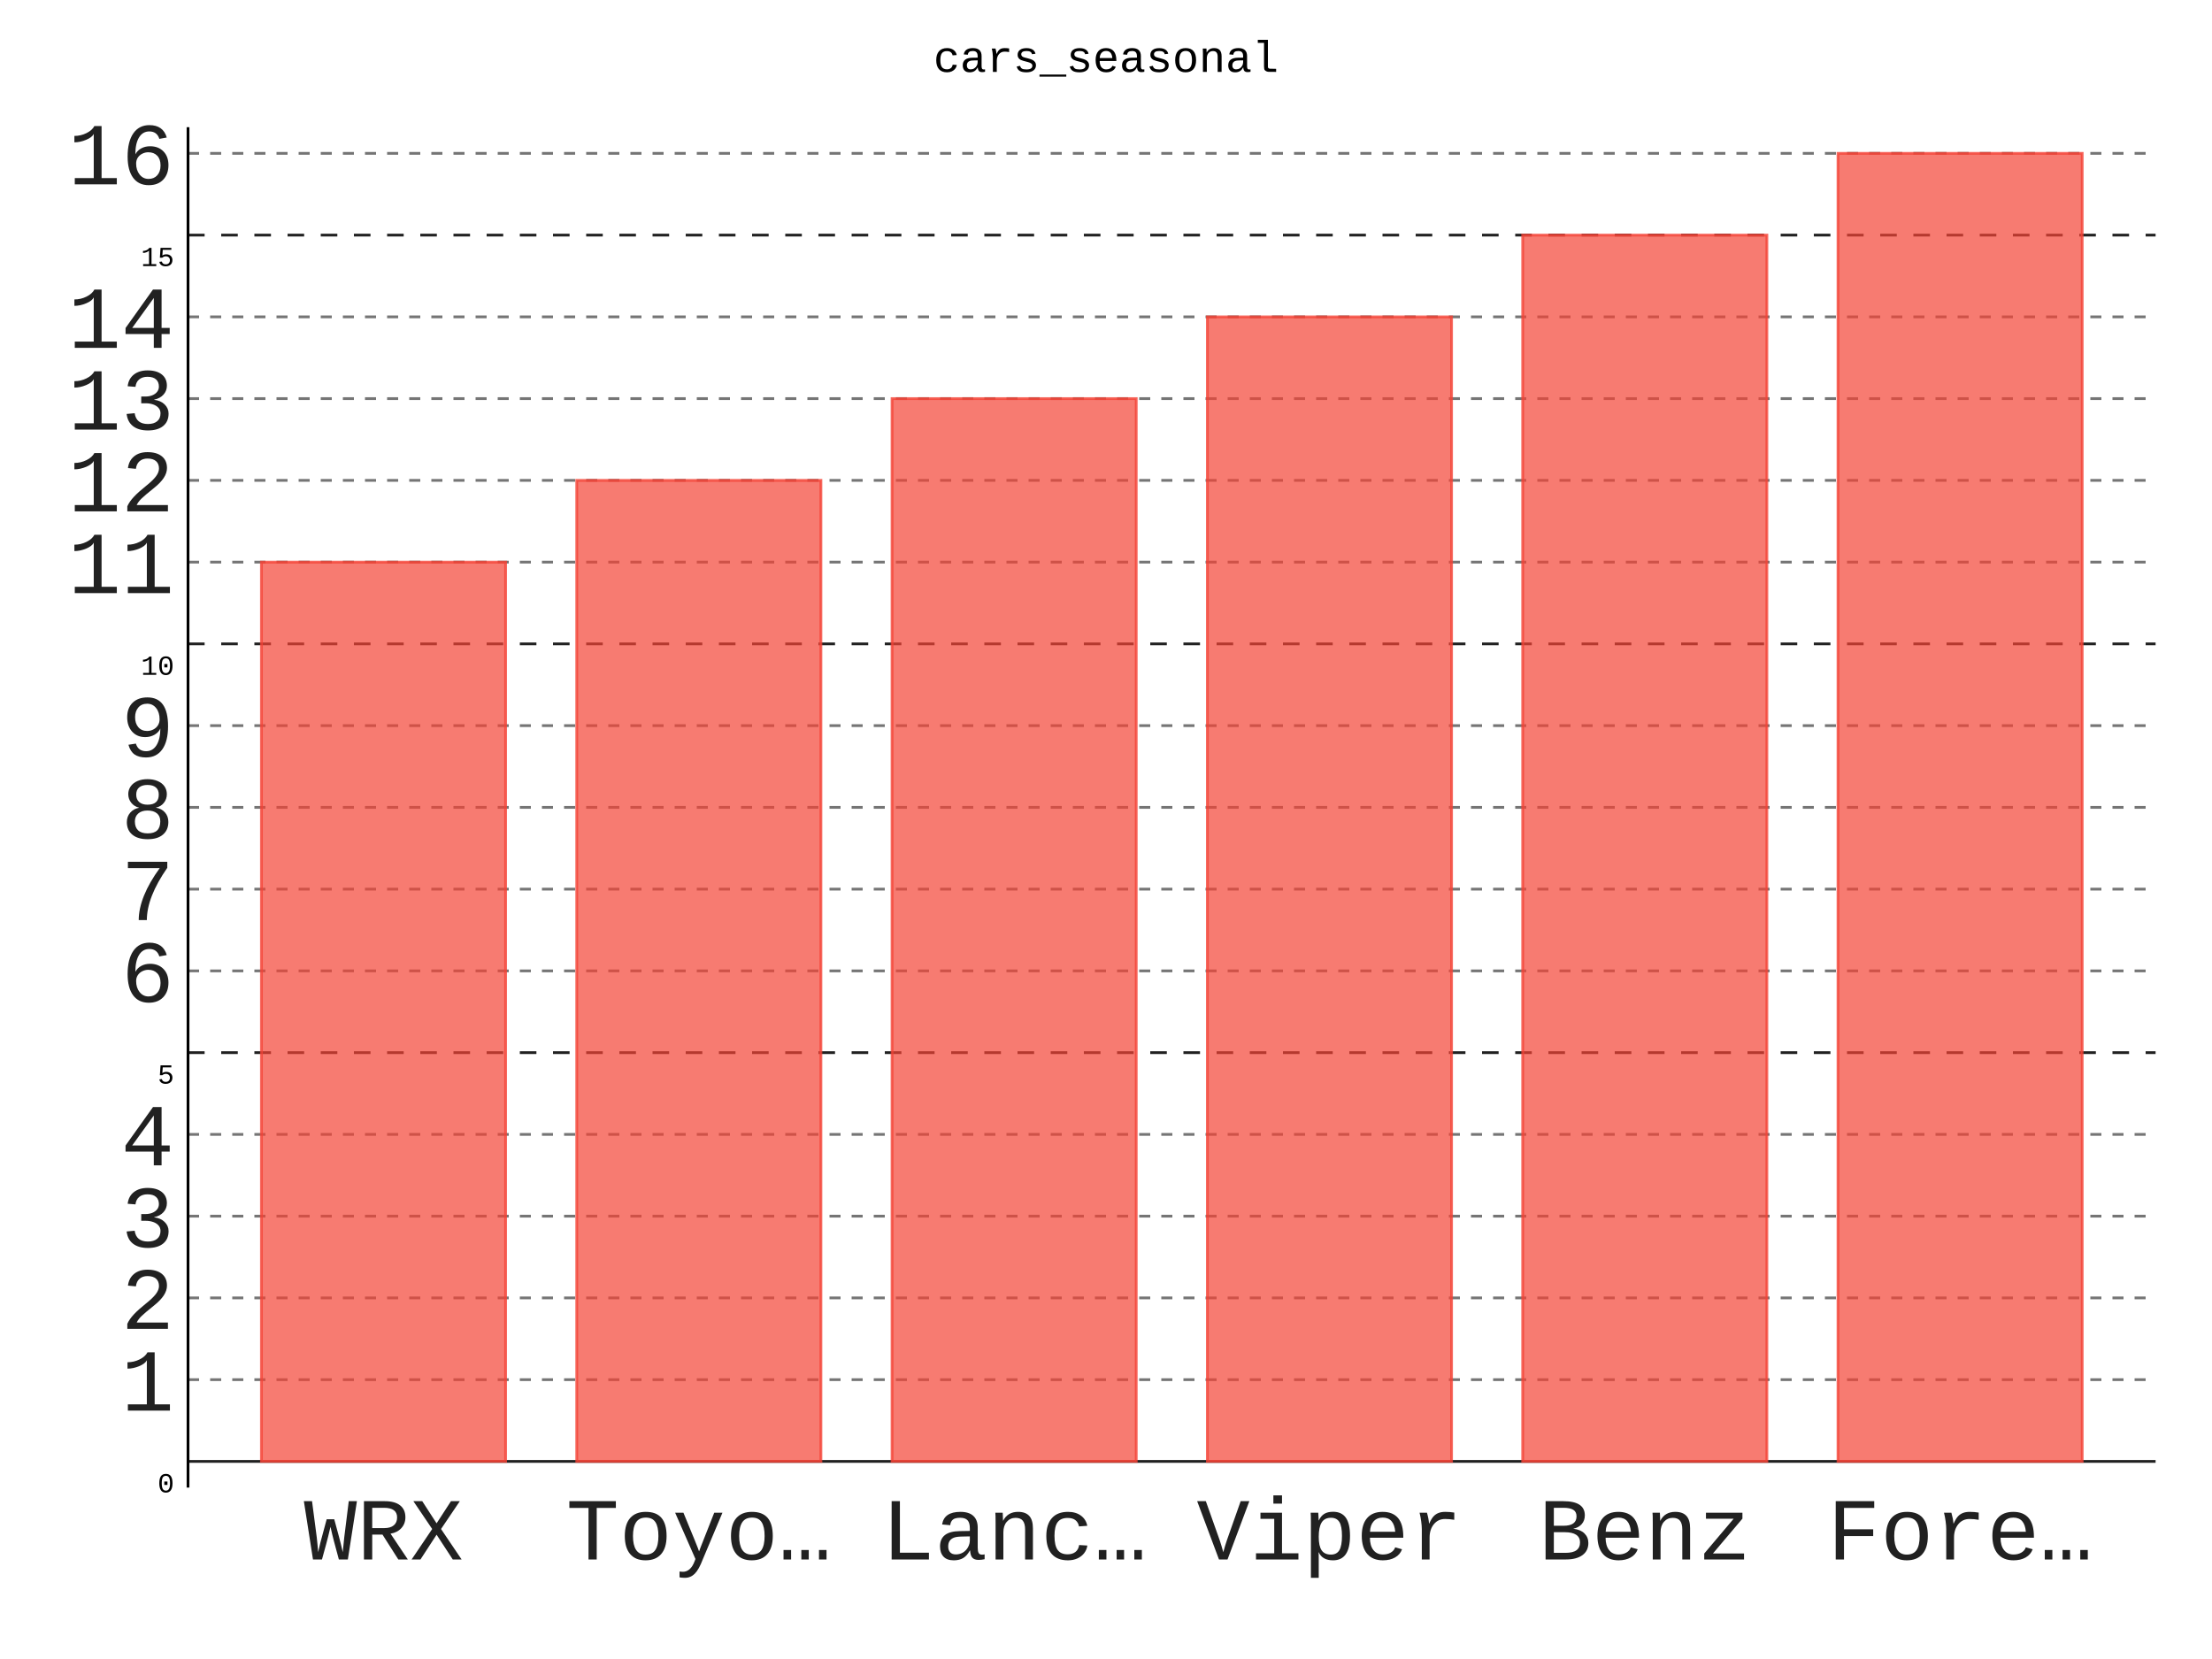
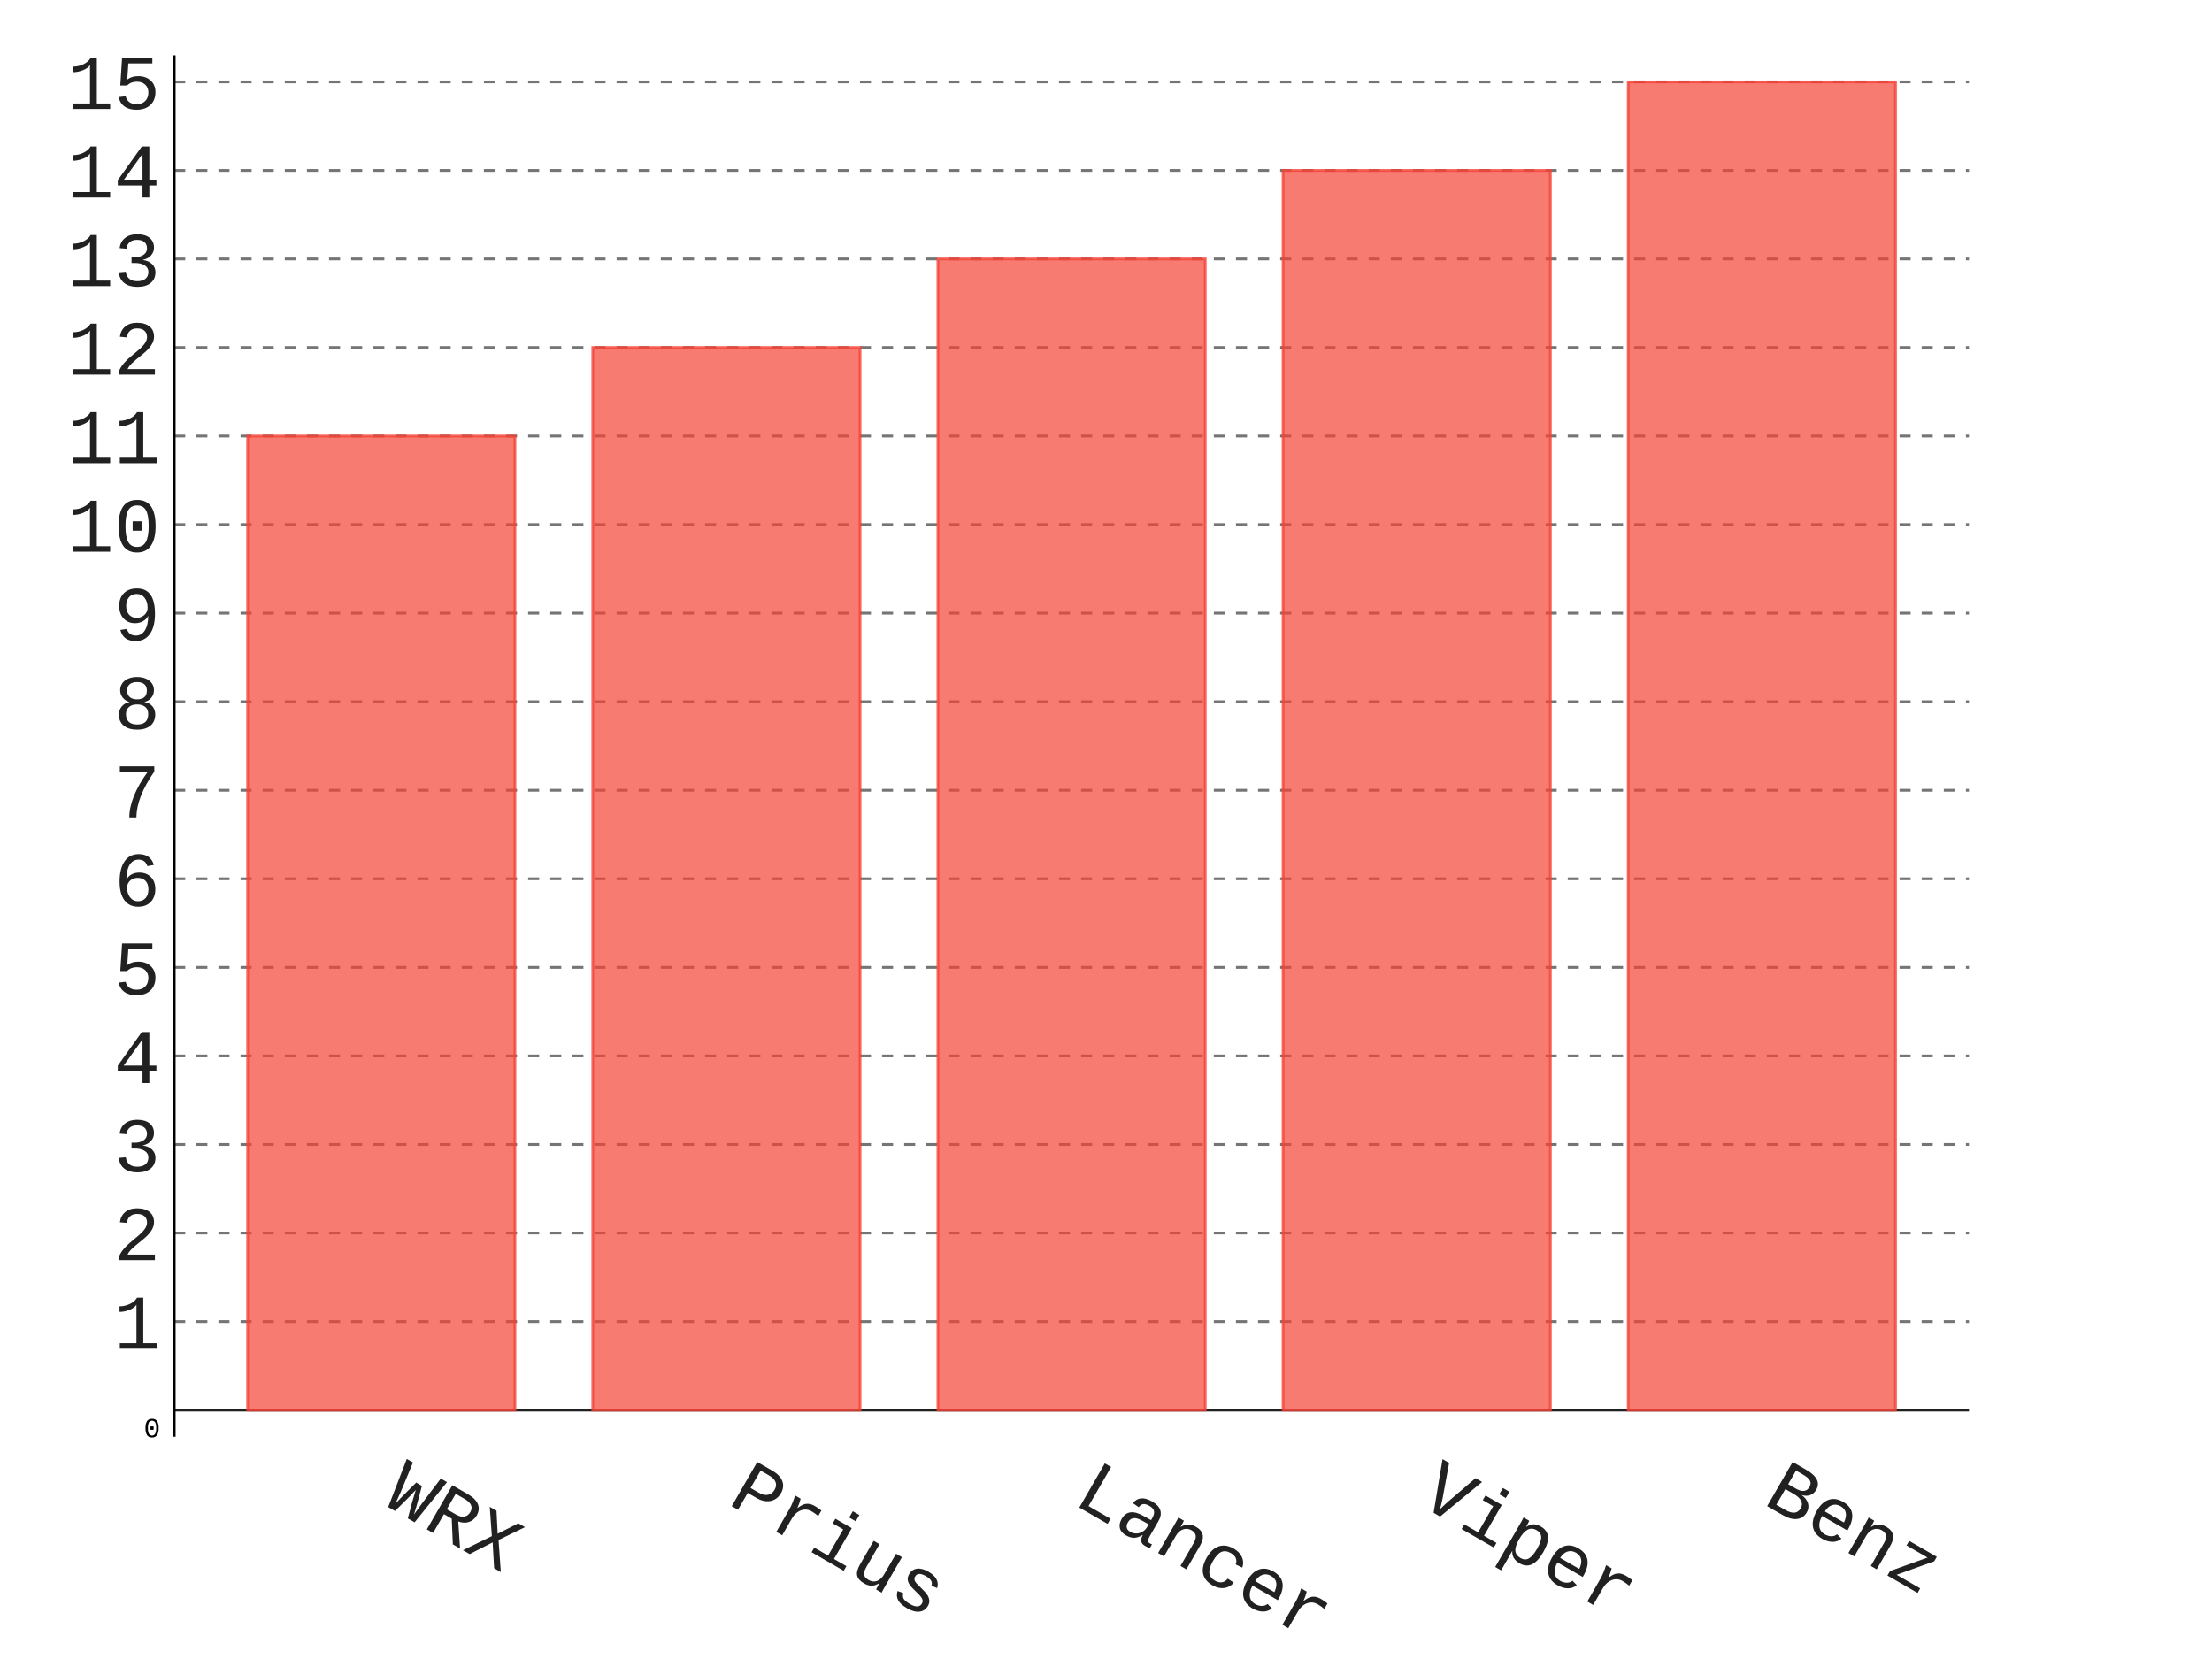
- <svg xmlns="http://www.w3.org/2000/svg" class="pygal-chart" id="chart-b4269588-c67c-4a1d-ac45-f4c6a3f82140" viewBox="0 0 800 600">
+ <svg xmlns="http://www.w3.org/2000/svg" class="pygal-chart" id="chart-e93a67d8-8873-490f-8a73-181ff3e9ae32" viewBox="0 0 800 600">
  <defs>
-     <style type="text/css">#chart-b4269588-c67c-4a1d-ac45-f4c6a3f82140{-webkit-user-select:none;-webkit-font-smoothing:antialiased;font-family:Consolas,"Liberation Mono",Menlo,Courier,monospace}#chart-b4269588-c67c-4a1d-ac45-f4c6a3f82140 .title{font-family:Consolas,"Liberation Mono",Menlo,Courier,monospace;font-size:16px}#chart-b4269588-c67c-4a1d-ac45-f4c6a3f82140 .legends .legend text{font-family:Consolas,"Liberation Mono",Menlo,Courier,monospace;font-size:14px}#chart-b4269588-c67c-4a1d-ac45-f4c6a3f82140 .axis text{font-family:Consolas,"Liberation Mono",Menlo,Courier,monospace;font-size:32px}#chart-b4269588-c67c-4a1d-ac45-f4c6a3f82140 .axis text.major{font-family:Consolas,"Liberation Mono",Menlo,Courier,monospace;font-size:10px}#chart-b4269588-c67c-4a1d-ac45-f4c6a3f82140 .text-overlay text.value{font-family:Consolas,"Liberation Mono",Menlo,Courier,monospace;font-size:16px}#chart-b4269588-c67c-4a1d-ac45-f4c6a3f82140 .text-overlay text.label{font-family:Consolas,"Liberation Mono",Menlo,Courier,monospace;font-size:10px}#chart-b4269588-c67c-4a1d-ac45-f4c6a3f82140 .tooltip{font-family:Consolas,"Liberation Mono",Menlo,Courier,monospace;font-size:14px}#chart-b4269588-c67c-4a1d-ac45-f4c6a3f82140 text.no_data{font-family:Consolas,"Liberation Mono",Menlo,Courier,monospace;font-size:64px}
- #chart-b4269588-c67c-4a1d-ac45-f4c6a3f82140{background-color:transparent}#chart-b4269588-c67c-4a1d-ac45-f4c6a3f82140 path,#chart-b4269588-c67c-4a1d-ac45-f4c6a3f82140 line,#chart-b4269588-c67c-4a1d-ac45-f4c6a3f82140 rect,#chart-b4269588-c67c-4a1d-ac45-f4c6a3f82140 circle{-webkit-transition:150ms;-moz-transition:150ms;transition:150ms}#chart-b4269588-c67c-4a1d-ac45-f4c6a3f82140 .graph &gt; .background{fill:transparent}#chart-b4269588-c67c-4a1d-ac45-f4c6a3f82140 .plot &gt; .background{fill:rgba(255,255,255,1)}#chart-b4269588-c67c-4a1d-ac45-f4c6a3f82140 .graph{fill:rgba(0,0,0,.87)}#chart-b4269588-c67c-4a1d-ac45-f4c6a3f82140 text.no_data{fill:rgba(0,0,0,1)}#chart-b4269588-c67c-4a1d-ac45-f4c6a3f82140 .title{fill:rgba(0,0,0,1)}#chart-b4269588-c67c-4a1d-ac45-f4c6a3f82140 .legends .legend text{fill:rgba(0,0,0,.87)}#chart-b4269588-c67c-4a1d-ac45-f4c6a3f82140 .legends .legend:hover text{fill:rgba(0,0,0,1)}#chart-b4269588-c67c-4a1d-ac45-f4c6a3f82140 .axis .line{stroke:rgba(0,0,0,1)}#chart-b4269588-c67c-4a1d-ac45-f4c6a3f82140 .axis .guide.line{stroke:rgba(0,0,0,.54)}#chart-b4269588-c67c-4a1d-ac45-f4c6a3f82140 .axis .major.line{stroke:rgba(0,0,0,.87)}#chart-b4269588-c67c-4a1d-ac45-f4c6a3f82140 .axis text.major{fill:rgba(0,0,0,1)}#chart-b4269588-c67c-4a1d-ac45-f4c6a3f82140 .axis.y .guides:hover .guide.line,#chart-b4269588-c67c-4a1d-ac45-f4c6a3f82140 .line-graph .axis.x .guides:hover .guide.line,#chart-b4269588-c67c-4a1d-ac45-f4c6a3f82140 .stackedline-graph .axis.x .guides:hover .guide.line,#chart-b4269588-c67c-4a1d-ac45-f4c6a3f82140 .xy-graph .axis.x .guides:hover .guide.line{stroke:rgba(0,0,0,1)}#chart-b4269588-c67c-4a1d-ac45-f4c6a3f82140 .axis .guides:hover text{fill:rgba(0,0,0,1)}#chart-b4269588-c67c-4a1d-ac45-f4c6a3f82140 .reactive{fill-opacity:.7;stroke-opacity:.8}#chart-b4269588-c67c-4a1d-ac45-f4c6a3f82140 .ci{stroke:rgba(0,0,0,.87)}#chart-b4269588-c67c-4a1d-ac45-f4c6a3f82140 .reactive.active,#chart-b4269588-c67c-4a1d-ac45-f4c6a3f82140 .active .reactive{fill-opacity:.8;stroke-opacity:.9;stroke-width:4}#chart-b4269588-c67c-4a1d-ac45-f4c6a3f82140 .ci .reactive.active{stroke-width:1.5}#chart-b4269588-c67c-4a1d-ac45-f4c6a3f82140 .series text{fill:rgba(0,0,0,1)}#chart-b4269588-c67c-4a1d-ac45-f4c6a3f82140 .tooltip rect{fill:rgba(255,255,255,1);stroke:rgba(0,0,0,1);-webkit-transition:opacity 150ms;-moz-transition:opacity 150ms;transition:opacity 150ms}#chart-b4269588-c67c-4a1d-ac45-f4c6a3f82140 .tooltip .label{fill:rgba(0,0,0,.87)}#chart-b4269588-c67c-4a1d-ac45-f4c6a3f82140 .tooltip .label{fill:rgba(0,0,0,.87)}#chart-b4269588-c67c-4a1d-ac45-f4c6a3f82140 .tooltip .legend{font-size:.8em;fill:rgba(0,0,0,.54)}#chart-b4269588-c67c-4a1d-ac45-f4c6a3f82140 .tooltip .x_label{font-size:.6em;fill:rgba(0,0,0,1)}#chart-b4269588-c67c-4a1d-ac45-f4c6a3f82140 .tooltip .xlink{font-size:.5em;text-decoration:underline}#chart-b4269588-c67c-4a1d-ac45-f4c6a3f82140 .tooltip .value{font-size:1.5em}#chart-b4269588-c67c-4a1d-ac45-f4c6a3f82140 .bound{font-size:.5em}#chart-b4269588-c67c-4a1d-ac45-f4c6a3f82140 .max-value{font-size:.75em;fill:rgba(0,0,0,.54)}#chart-b4269588-c67c-4a1d-ac45-f4c6a3f82140 .map-element{fill:rgba(255,255,255,1);stroke:rgba(0,0,0,.54) !important}#chart-b4269588-c67c-4a1d-ac45-f4c6a3f82140 .map-element .reactive{fill-opacity:inherit;stroke-opacity:inherit}#chart-b4269588-c67c-4a1d-ac45-f4c6a3f82140 .color-0,#chart-b4269588-c67c-4a1d-ac45-f4c6a3f82140 .color-0 a:visited{stroke:#F44336;fill:#F44336}#chart-b4269588-c67c-4a1d-ac45-f4c6a3f82140 .text-overlay .color-0 text{fill:black}
- #chart-b4269588-c67c-4a1d-ac45-f4c6a3f82140 text.no_data{text-anchor:middle}#chart-b4269588-c67c-4a1d-ac45-f4c6a3f82140 .guide.line{fill:none}#chart-b4269588-c67c-4a1d-ac45-f4c6a3f82140 .centered{text-anchor:middle}#chart-b4269588-c67c-4a1d-ac45-f4c6a3f82140 .title{text-anchor:middle}#chart-b4269588-c67c-4a1d-ac45-f4c6a3f82140 .legends .legend text{fill-opacity:1}#chart-b4269588-c67c-4a1d-ac45-f4c6a3f82140 .axis.x text{text-anchor:middle}#chart-b4269588-c67c-4a1d-ac45-f4c6a3f82140 .axis.x:not(.web) text[transform]{text-anchor:start}#chart-b4269588-c67c-4a1d-ac45-f4c6a3f82140 .axis.x:not(.web) text[transform].backwards{text-anchor:end}#chart-b4269588-c67c-4a1d-ac45-f4c6a3f82140 .axis.y text{text-anchor:end}#chart-b4269588-c67c-4a1d-ac45-f4c6a3f82140 .axis.y text[transform].backwards{text-anchor:start}#chart-b4269588-c67c-4a1d-ac45-f4c6a3f82140 .axis.y2 text{text-anchor:start}#chart-b4269588-c67c-4a1d-ac45-f4c6a3f82140 .axis.y2 text[transform].backwards{text-anchor:end}#chart-b4269588-c67c-4a1d-ac45-f4c6a3f82140 .axis .guide.line{stroke-dasharray:4,4}#chart-b4269588-c67c-4a1d-ac45-f4c6a3f82140 .axis .major.guide.line{stroke-dasharray:6,6}#chart-b4269588-c67c-4a1d-ac45-f4c6a3f82140 .horizontal .axis.y .guide.line,#chart-b4269588-c67c-4a1d-ac45-f4c6a3f82140 .horizontal .axis.y2 .guide.line,#chart-b4269588-c67c-4a1d-ac45-f4c6a3f82140 .vertical .axis.x .guide.line{opacity:0}#chart-b4269588-c67c-4a1d-ac45-f4c6a3f82140 .horizontal .axis.always_show .guide.line,#chart-b4269588-c67c-4a1d-ac45-f4c6a3f82140 .vertical .axis.always_show .guide.line{opacity:1 !important}#chart-b4269588-c67c-4a1d-ac45-f4c6a3f82140 .axis.y .guides:hover .guide.line,#chart-b4269588-c67c-4a1d-ac45-f4c6a3f82140 .axis.y2 .guides:hover .guide.line,#chart-b4269588-c67c-4a1d-ac45-f4c6a3f82140 .axis.x .guides:hover .guide.line{opacity:1}#chart-b4269588-c67c-4a1d-ac45-f4c6a3f82140 .axis .guides:hover text{opacity:1}#chart-b4269588-c67c-4a1d-ac45-f4c6a3f82140 .nofill{fill:none}#chart-b4269588-c67c-4a1d-ac45-f4c6a3f82140 .subtle-fill{fill-opacity:.2}#chart-b4269588-c67c-4a1d-ac45-f4c6a3f82140 .dot{stroke-width:1px;fill-opacity:1}#chart-b4269588-c67c-4a1d-ac45-f4c6a3f82140 .dot.active{stroke-width:5px}#chart-b4269588-c67c-4a1d-ac45-f4c6a3f82140 .dot.negative{fill:transparent}#chart-b4269588-c67c-4a1d-ac45-f4c6a3f82140 text,#chart-b4269588-c67c-4a1d-ac45-f4c6a3f82140 tspan{stroke:none !important}#chart-b4269588-c67c-4a1d-ac45-f4c6a3f82140 .series text.active{opacity:1}#chart-b4269588-c67c-4a1d-ac45-f4c6a3f82140 .tooltip rect{fill-opacity:.95;stroke-width:.5}#chart-b4269588-c67c-4a1d-ac45-f4c6a3f82140 .tooltip text{fill-opacity:1}#chart-b4269588-c67c-4a1d-ac45-f4c6a3f82140 .showable{visibility:hidden}#chart-b4269588-c67c-4a1d-ac45-f4c6a3f82140 .showable.shown{visibility:visible}#chart-b4269588-c67c-4a1d-ac45-f4c6a3f82140 .gauge-background{fill:rgba(229,229,229,1);stroke:none}#chart-b4269588-c67c-4a1d-ac45-f4c6a3f82140 .bg-lines{stroke:transparent;stroke-width:2px}</style>
+     <style type="text/css">#chart-e93a67d8-8873-490f-8a73-181ff3e9ae32{-webkit-user-select:none;-webkit-font-smoothing:antialiased;font-family:Consolas,"Liberation Mono",Menlo,Courier,monospace}#chart-e93a67d8-8873-490f-8a73-181ff3e9ae32 .title{font-family:Consolas,"Liberation Mono",Menlo,Courier,monospace;font-size:16px}#chart-e93a67d8-8873-490f-8a73-181ff3e9ae32 .legends .legend text{font-family:Consolas,"Liberation Mono",Menlo,Courier,monospace;font-size:32px}#chart-e93a67d8-8873-490f-8a73-181ff3e9ae32 .axis text{font-family:Consolas,"Liberation Mono",Menlo,Courier,monospace;font-size:28px}#chart-e93a67d8-8873-490f-8a73-181ff3e9ae32 .axis text.major{font-family:Consolas,"Liberation Mono",Menlo,Courier,monospace;font-size:10px}#chart-e93a67d8-8873-490f-8a73-181ff3e9ae32 .text-overlay text.value{font-family:Consolas,"Liberation Mono",Menlo,Courier,monospace;font-size:16px}#chart-e93a67d8-8873-490f-8a73-181ff3e9ae32 .text-overlay text.label{font-family:Consolas,"Liberation Mono",Menlo,Courier,monospace;font-size:10px}#chart-e93a67d8-8873-490f-8a73-181ff3e9ae32 .tooltip{font-family:Consolas,"Liberation Mono",Menlo,Courier,monospace;font-size:14px}#chart-e93a67d8-8873-490f-8a73-181ff3e9ae32 text.no_data{font-family:Consolas,"Liberation Mono",Menlo,Courier,monospace;font-size:64px}
+ #chart-e93a67d8-8873-490f-8a73-181ff3e9ae32{background-color:transparent}#chart-e93a67d8-8873-490f-8a73-181ff3e9ae32 path,#chart-e93a67d8-8873-490f-8a73-181ff3e9ae32 line,#chart-e93a67d8-8873-490f-8a73-181ff3e9ae32 rect,#chart-e93a67d8-8873-490f-8a73-181ff3e9ae32 circle{-webkit-transition:150ms;-moz-transition:150ms;transition:150ms}#chart-e93a67d8-8873-490f-8a73-181ff3e9ae32 .graph &gt; .background{fill:transparent}#chart-e93a67d8-8873-490f-8a73-181ff3e9ae32 .plot &gt; .background{fill:rgba(255,255,255,1)}#chart-e93a67d8-8873-490f-8a73-181ff3e9ae32 .graph{fill:rgba(0,0,0,.87)}#chart-e93a67d8-8873-490f-8a73-181ff3e9ae32 text.no_data{fill:rgba(0,0,0,1)}#chart-e93a67d8-8873-490f-8a73-181ff3e9ae32 .title{fill:rgba(0,0,0,1)}#chart-e93a67d8-8873-490f-8a73-181ff3e9ae32 .legends .legend text{fill:rgba(0,0,0,.87)}#chart-e93a67d8-8873-490f-8a73-181ff3e9ae32 .legends .legend:hover text{fill:rgba(0,0,0,1)}#chart-e93a67d8-8873-490f-8a73-181ff3e9ae32 .axis .line{stroke:rgba(0,0,0,1)}#chart-e93a67d8-8873-490f-8a73-181ff3e9ae32 .axis .guide.line{stroke:rgba(0,0,0,.54)}#chart-e93a67d8-8873-490f-8a73-181ff3e9ae32 .axis .major.line{stroke:rgba(0,0,0,.87)}#chart-e93a67d8-8873-490f-8a73-181ff3e9ae32 .axis text.major{fill:rgba(0,0,0,1)}#chart-e93a67d8-8873-490f-8a73-181ff3e9ae32 .axis.y .guides:hover .guide.line,#chart-e93a67d8-8873-490f-8a73-181ff3e9ae32 .line-graph .axis.x .guides:hover .guide.line,#chart-e93a67d8-8873-490f-8a73-181ff3e9ae32 .stackedline-graph .axis.x .guides:hover .guide.line,#chart-e93a67d8-8873-490f-8a73-181ff3e9ae32 .xy-graph .axis.x .guides:hover .guide.line{stroke:rgba(0,0,0,1)}#chart-e93a67d8-8873-490f-8a73-181ff3e9ae32 .axis .guides:hover text{fill:rgba(0,0,0,1)}#chart-e93a67d8-8873-490f-8a73-181ff3e9ae32 .reactive{fill-opacity:.7;stroke-opacity:.8}#chart-e93a67d8-8873-490f-8a73-181ff3e9ae32 .ci{stroke:rgba(0,0,0,.87)}#chart-e93a67d8-8873-490f-8a73-181ff3e9ae32 .reactive.active,#chart-e93a67d8-8873-490f-8a73-181ff3e9ae32 .active .reactive{fill-opacity:.8;stroke-opacity:.9;stroke-width:4}#chart-e93a67d8-8873-490f-8a73-181ff3e9ae32 .ci .reactive.active{stroke-width:1.5}#chart-e93a67d8-8873-490f-8a73-181ff3e9ae32 .series text{fill:rgba(0,0,0,1)}#chart-e93a67d8-8873-490f-8a73-181ff3e9ae32 .tooltip rect{fill:rgba(255,255,255,1);stroke:rgba(0,0,0,1);-webkit-transition:opacity 150ms;-moz-transition:opacity 150ms;transition:opacity 150ms}#chart-e93a67d8-8873-490f-8a73-181ff3e9ae32 .tooltip .label{fill:rgba(0,0,0,.87)}#chart-e93a67d8-8873-490f-8a73-181ff3e9ae32 .tooltip .label{fill:rgba(0,0,0,.87)}#chart-e93a67d8-8873-490f-8a73-181ff3e9ae32 .tooltip .legend{font-size:.8em;fill:rgba(0,0,0,.54)}#chart-e93a67d8-8873-490f-8a73-181ff3e9ae32 .tooltip .x_label{font-size:.6em;fill:rgba(0,0,0,1)}#chart-e93a67d8-8873-490f-8a73-181ff3e9ae32 .tooltip .xlink{font-size:.5em;text-decoration:underline}#chart-e93a67d8-8873-490f-8a73-181ff3e9ae32 .tooltip .value{font-size:1.5em}#chart-e93a67d8-8873-490f-8a73-181ff3e9ae32 .bound{font-size:.5em}#chart-e93a67d8-8873-490f-8a73-181ff3e9ae32 .max-value{font-size:.75em;fill:rgba(0,0,0,.54)}#chart-e93a67d8-8873-490f-8a73-181ff3e9ae32 .map-element{fill:rgba(255,255,255,1);stroke:rgba(0,0,0,.54) !important}#chart-e93a67d8-8873-490f-8a73-181ff3e9ae32 .map-element .reactive{fill-opacity:inherit;stroke-opacity:inherit}#chart-e93a67d8-8873-490f-8a73-181ff3e9ae32 .color-0,#chart-e93a67d8-8873-490f-8a73-181ff3e9ae32 .color-0 a:visited{stroke:#F44336;fill:#F44336}#chart-e93a67d8-8873-490f-8a73-181ff3e9ae32 .text-overlay .color-0 text{fill:black}
+ #chart-e93a67d8-8873-490f-8a73-181ff3e9ae32 text.no_data{text-anchor:middle}#chart-e93a67d8-8873-490f-8a73-181ff3e9ae32 .guide.line{fill:none}#chart-e93a67d8-8873-490f-8a73-181ff3e9ae32 .centered{text-anchor:middle}#chart-e93a67d8-8873-490f-8a73-181ff3e9ae32 .title{text-anchor:middle}#chart-e93a67d8-8873-490f-8a73-181ff3e9ae32 .legends .legend text{fill-opacity:1}#chart-e93a67d8-8873-490f-8a73-181ff3e9ae32 .axis.x text{text-anchor:middle}#chart-e93a67d8-8873-490f-8a73-181ff3e9ae32 .axis.x:not(.web) text[transform]{text-anchor:start}#chart-e93a67d8-8873-490f-8a73-181ff3e9ae32 .axis.x:not(.web) text[transform].backwards{text-anchor:end}#chart-e93a67d8-8873-490f-8a73-181ff3e9ae32 .axis.y text{text-anchor:end}#chart-e93a67d8-8873-490f-8a73-181ff3e9ae32 .axis.y text[transform].backwards{text-anchor:start}#chart-e93a67d8-8873-490f-8a73-181ff3e9ae32 .axis.y2 text{text-anchor:start}#chart-e93a67d8-8873-490f-8a73-181ff3e9ae32 .axis.y2 text[transform].backwards{text-anchor:end}#chart-e93a67d8-8873-490f-8a73-181ff3e9ae32 .axis .guide.line{stroke-dasharray:4,4}#chart-e93a67d8-8873-490f-8a73-181ff3e9ae32 .axis .major.guide.line{stroke-dasharray:6,6}#chart-e93a67d8-8873-490f-8a73-181ff3e9ae32 .horizontal .axis.y .guide.line,#chart-e93a67d8-8873-490f-8a73-181ff3e9ae32 .horizontal .axis.y2 .guide.line,#chart-e93a67d8-8873-490f-8a73-181ff3e9ae32 .vertical .axis.x .guide.line{opacity:0}#chart-e93a67d8-8873-490f-8a73-181ff3e9ae32 .horizontal .axis.always_show .guide.line,#chart-e93a67d8-8873-490f-8a73-181ff3e9ae32 .vertical .axis.always_show .guide.line{opacity:1 !important}#chart-e93a67d8-8873-490f-8a73-181ff3e9ae32 .axis.y .guides:hover .guide.line,#chart-e93a67d8-8873-490f-8a73-181ff3e9ae32 .axis.y2 .guides:hover .guide.line,#chart-e93a67d8-8873-490f-8a73-181ff3e9ae32 .axis.x .guides:hover .guide.line{opacity:1}#chart-e93a67d8-8873-490f-8a73-181ff3e9ae32 .axis .guides:hover text{opacity:1}#chart-e93a67d8-8873-490f-8a73-181ff3e9ae32 .nofill{fill:none}#chart-e93a67d8-8873-490f-8a73-181ff3e9ae32 .subtle-fill{fill-opacity:.2}#chart-e93a67d8-8873-490f-8a73-181ff3e9ae32 .dot{stroke-width:1px;fill-opacity:1}#chart-e93a67d8-8873-490f-8a73-181ff3e9ae32 .dot.active{stroke-width:5px}#chart-e93a67d8-8873-490f-8a73-181ff3e9ae32 .dot.negative{fill:transparent}#chart-e93a67d8-8873-490f-8a73-181ff3e9ae32 text,#chart-e93a67d8-8873-490f-8a73-181ff3e9ae32 tspan{stroke:none !important}#chart-e93a67d8-8873-490f-8a73-181ff3e9ae32 .series text.active{opacity:1}#chart-e93a67d8-8873-490f-8a73-181ff3e9ae32 .tooltip rect{fill-opacity:.95;stroke-width:.5}#chart-e93a67d8-8873-490f-8a73-181ff3e9ae32 .tooltip text{fill-opacity:1}#chart-e93a67d8-8873-490f-8a73-181ff3e9ae32 .showable{visibility:hidden}#chart-e93a67d8-8873-490f-8a73-181ff3e9ae32 .showable.shown{visibility:visible}#chart-e93a67d8-8873-490f-8a73-181ff3e9ae32 .gauge-background{fill:rgba(229,229,229,1);stroke:none}#chart-e93a67d8-8873-490f-8a73-181ff3e9ae32 .bg-lines{stroke:transparent;stroke-width:2px}</style>
  </defs>
  <g class="graph bar-graph vertical">
    <rect class="background" height="600" width="800" x="0" y="0" />
-     <g class="plot" transform="translate(68, 46)">
-       <rect class="background" height="492" width="711.6" x="0" y="0" />
+     <g class="plot" transform="translate(63, 20)">
+       <rect class="background" height="499.6" width="649.105" x="0" y="0" />
      <g class="axis y always_show">
        <g class="guides">
-           <path class="axis major line" d="M0 482.538 h711.6" />
-           <text class="major" x="-5" y="493.738">0</text>
+           <path class="axis major line" d="M0 489.992 h649.105" />
+           <text class="major" x="-5" y="499.792">0</text>
        </g>
        <g class="guides">
-           <path class="guide line" d="M0 452.971 h711.6" />
-           <text class="" x="-5" y="464.171">1</text>
+           <path class="guide line" d="M0 457.967 h649.105" />
+           <text class="" x="-5" y="467.767">1</text>
        </g>
        <g class="guides">
-           <path class="guide line" d="M0 423.404 h711.6" />
-           <text class="" x="-5" y="434.604">2</text>
+           <path class="guide line" d="M0 425.941 h649.105" />
+           <text class="" x="-5" y="435.741">2</text>
        </g>
        <g class="guides">
-           <path class="guide line" d="M0 393.837 h711.6" />
-           <text class="" x="-5" y="405.037">3</text>
+           <path class="guide line" d="M0 393.915 h649.105" />
+           <text class="" x="-5" y="403.715">3</text>
        </g>
        <g class="guides">
-           <path class="guide line" d="M0 364.269 h711.6" />
-           <text class="" x="-5" y="375.469">4</text>
+           <path class="guide line" d="M0 361.89 h649.105" />
+           <text class="" x="-5" y="371.69">4</text>
        </g>
        <g class="guides">
-           <path class="major guide line" d="M0 334.702 h711.6" />
-           <text class="major" x="-5" y="345.902">5</text>
+           <path class="guide line" d="M0 329.864 h649.105" />
+           <text class="" x="-5" y="339.664">5</text>
        </g>
        <g class="guides">
-           <path class="guide line" d="M0 305.135 h711.6" />
-           <text class="" x="-5" y="316.335">6</text>
+           <path class="guide line" d="M0 297.838 h649.105" />
+           <text class="" x="-5" y="307.638">6</text>
        </g>
        <g class="guides">
-           <path class="guide line" d="M0 275.567 h711.6" />
-           <text class="" x="-5" y="286.767">7</text>
+           <path class="guide line" d="M0 265.813 h649.105" />
+           <text class="" x="-5" y="275.613">7</text>
        </g>
        <g class="guides">
-           <path class="guide line" d="M0 246 h711.6" />
-           <text class="" x="-5" y="257.2">8</text>
+           <path class="guide line" d="M0 233.787 h649.105" />
+           <text class="" x="-5" y="243.587">8</text>
        </g>
        <g class="guides">
-           <path class="guide line" d="M0 216.433 h711.6" />
-           <text class="" x="-5" y="227.633">9</text>
+           <path class="guide line" d="M0 201.762 h649.105" />
+           <text class="" x="-5" y="211.562">9</text>
        </g>
        <g class="guides">
-           <path class="major guide line" d="M0 186.865 h711.6" />
-           <text class="major" x="-5" y="198.065">10</text>
+           <path class="guide line" d="M0 169.736 h649.105" />
+           <text class="" x="-5" y="179.536">10</text>
        </g>
        <g class="guides">
-           <path class="guide line" d="M0 157.298 h711.6" />
-           <text class="" x="-5" y="168.498">11</text>
+           <path class="guide line" d="M0 137.71 h649.105" />
+           <text class="" x="-5" y="147.51">11</text>
        </g>
        <g class="guides">
-           <path class="guide line" d="M0 127.731 h711.6" />
-           <text class="" x="-5" y="138.931">12</text>
+           <path class="guide line" d="M0 105.685 h649.105" />
+           <text class="" x="-5" y="115.485">12</text>
        </g>
        <g class="guides">
-           <path class="guide line" d="M0 98.163 h711.6" />
-           <text class="" x="-5" y="109.363">13</text>
+           <path class="guide line" d="M0 73.659 h649.105" />
+           <text class="" x="-5" y="83.459">13</text>
        </g>
        <g class="guides">
-           <path class="guide line" d="M0 68.596 h711.6" />
-           <text class="" x="-5" y="79.796">14</text>
+           <path class="guide line" d="M0 41.633 h649.105" />
+           <text class="" x="-5" y="51.433">14</text>
        </g>
        <g class="guides">
-           <path class="major guide line" d="M0 39.029 h711.6" />
-           <text class="major" x="-5" y="50.229">15</text>
-         </g>
-         <g class="guides">
-           <path class="guide line" d="M0 9.462 h711.6" />
-           <text class="" x="-5" y="20.662">16</text>
+           <path class="guide line" d="M0 9.608 h649.105" />
+           <text class="" x="-5" y="19.408">15</text>
        </g>
      </g>
      <g class="axis x">
-         <path class="line" d="M0 0 v492" />
+         <path class="line" d="M0 0 v499.6" />
        <g class="guides">
-           <path class="guide line" d="M70.704 0 v492" />
-           <text class="" x="70.704" y="518.0">WRX</text>
+           <path class="guide line" d="M74.897 0 v499.6" />
+           <text class="" transform="rotate(30 74.89669 523.6)" x="74.897" y="523.6">WRX</text>
        </g>
        <g class="guides">
-           <path class="guide line" d="M184.742 0 v492" />
-           <text class="" x="184.742" y="518.0">Toyo…</text>
+           <path class="guide line" d="M199.725 0 v499.6" />
+           <text class="" transform="rotate(30 199.7245 523.6)" x="199.725" y="523.6">Prius</text>
        </g>
        <g class="guides">
-           <path class="guide line" d="M298.781 0 v492" />
-           <text class="" x="298.781" y="518.0">Lanc…</text>
+           <path class="guide line" d="M324.552 0 v499.6" />
+           <text class="" transform="rotate(30 324.5523 523.6)" x="324.552" y="523.6">Lancer</text>
        </g>
        <g class="guides">
-           <path class="guide line" d="M412.819 0 v492" />
-           <text class="" x="412.819" y="518.0">Viper</text>
+           <path class="guide line" d="M449.38 0 v499.6" />
+           <text class="" transform="rotate(30 449.3801 523.6)" x="449.38" y="523.6">Viper</text>
        </g>
        <g class="guides">
-           <path class="guide line" d="M526.858 0 v492" />
-           <text class="" x="526.858" y="518.0">Benz</text>
-         </g>
-         <g class="guides">
-           <path class="guide line" d="M640.896 0 v492" />
-           <text class="" x="640.896" y="518.0">Fore…</text>
+           <path class="guide line" d="M574.208 0 v499.6" />
+           <text class="" transform="rotate(30 574.2079 523.6)" x="574.208" y="523.6">Benz</text>
        </g>
      </g>
      <g class="series serie-0 color-0">
        <g class="bars">
          <g class="bar">
-             <rect class="rect reactive tooltip-trigger" height="325.24" rx="0" ry="0" width="88.311" x="26.548" y="157.298" />
+             <rect class="rect reactive tooltip-trigger" height="352.282" rx="0" ry="0" width="96.667" x="26.563" y="137.71" />
          </g>
          <g class="bar">
-             <rect class="rect reactive tooltip-trigger" height="354.808" rx="0" ry="0" width="88.311" x="140.587" y="127.731" />
+             <rect class="rect reactive tooltip-trigger" height="384.308" rx="0" ry="0" width="96.667" x="151.391" y="105.685" />
          </g>
          <g class="bar">
-             <rect class="rect reactive tooltip-trigger" height="384.375" rx="0" ry="0" width="88.311" x="254.625" y="98.163" />
+             <rect class="rect reactive tooltip-trigger" height="416.333" rx="0" ry="0" width="96.667" x="276.219" y="73.659" />
          </g>
          <g class="bar">
-             <rect class="rect reactive tooltip-trigger" height="413.942" rx="0" ry="0" width="88.311" x="368.664" y="68.596" />
+             <rect class="rect reactive tooltip-trigger" height="448.359" rx="0" ry="0" width="96.667" x="401.047" y="41.633" />
          </g>
          <g class="bar">
-             <rect class="rect reactive tooltip-trigger" height="443.51" rx="0" ry="0" width="88.311" x="482.702" y="39.029" />
-           </g>
-           <g class="bar">
-             <rect class="rect reactive tooltip-trigger" height="473.077" rx="0" ry="0" width="88.311" x="596.74" y="9.462" />
+             <rect class="rect reactive tooltip-trigger" height="480.385" rx="0" ry="0" width="96.667" x="525.875" y="9.608" />
          </g>
        </g>
      </g>
    </g>
-     <g class="titles">
-       <text class="title plot_title" x="400.0" y="26">cars_seasonal</text>
-     </g>
-     <g class="plot overlay" transform="translate(68, 46)">
+     <g class="titles" />
+     <g class="plot overlay" transform="translate(63, 20)">
      <g class="series serie-0 color-0" />
    </g>
-     <g class="plot text-overlay" transform="translate(68, 46)">
+     <g class="plot text-overlay" transform="translate(63, 20)">
      <g class="series serie-0 color-0" />
    </g>
-     <g class="plot tooltip-overlay" transform="translate(68, 46)">
+     <g class="plot tooltip-overlay" transform="translate(63, 20)">
      <g class="tooltip" style="opacity: 0" transform="translate(0 0)">
        <rect class="tooltip-box" height="0" rx="0" ry="0" width="0" />
        <g class="text" />
      </g>
    </g>
  </g>
</svg>
